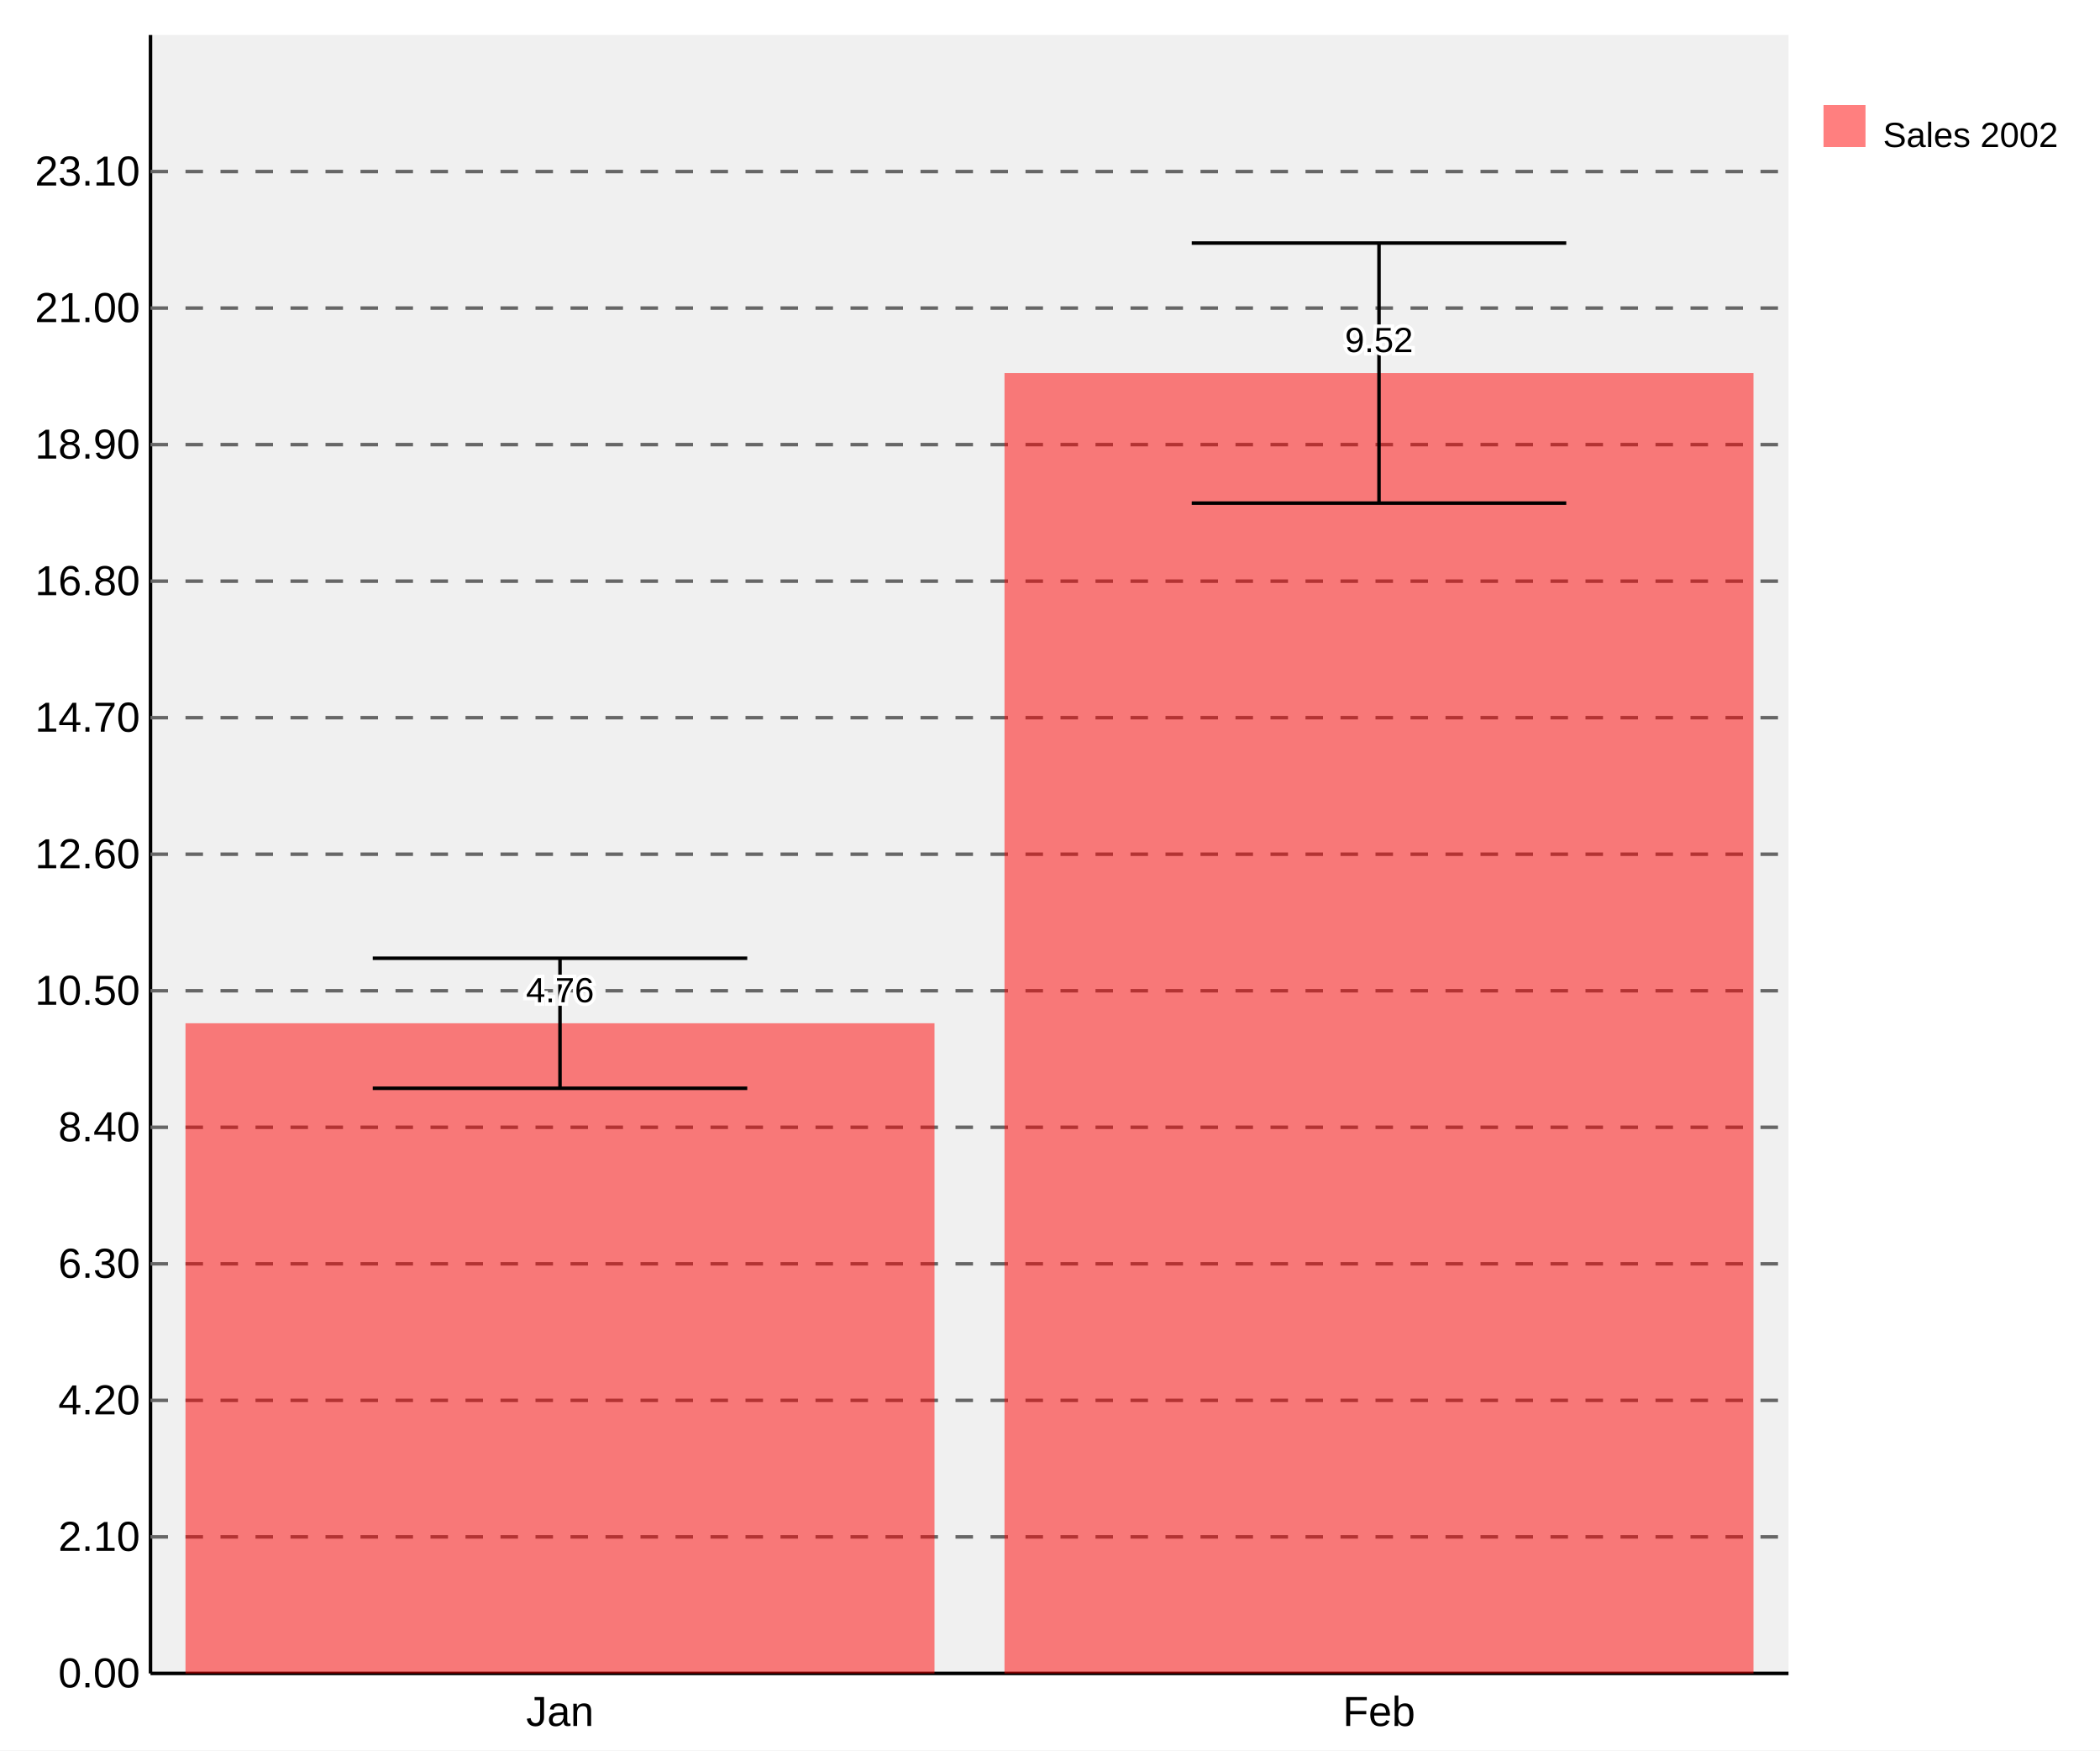
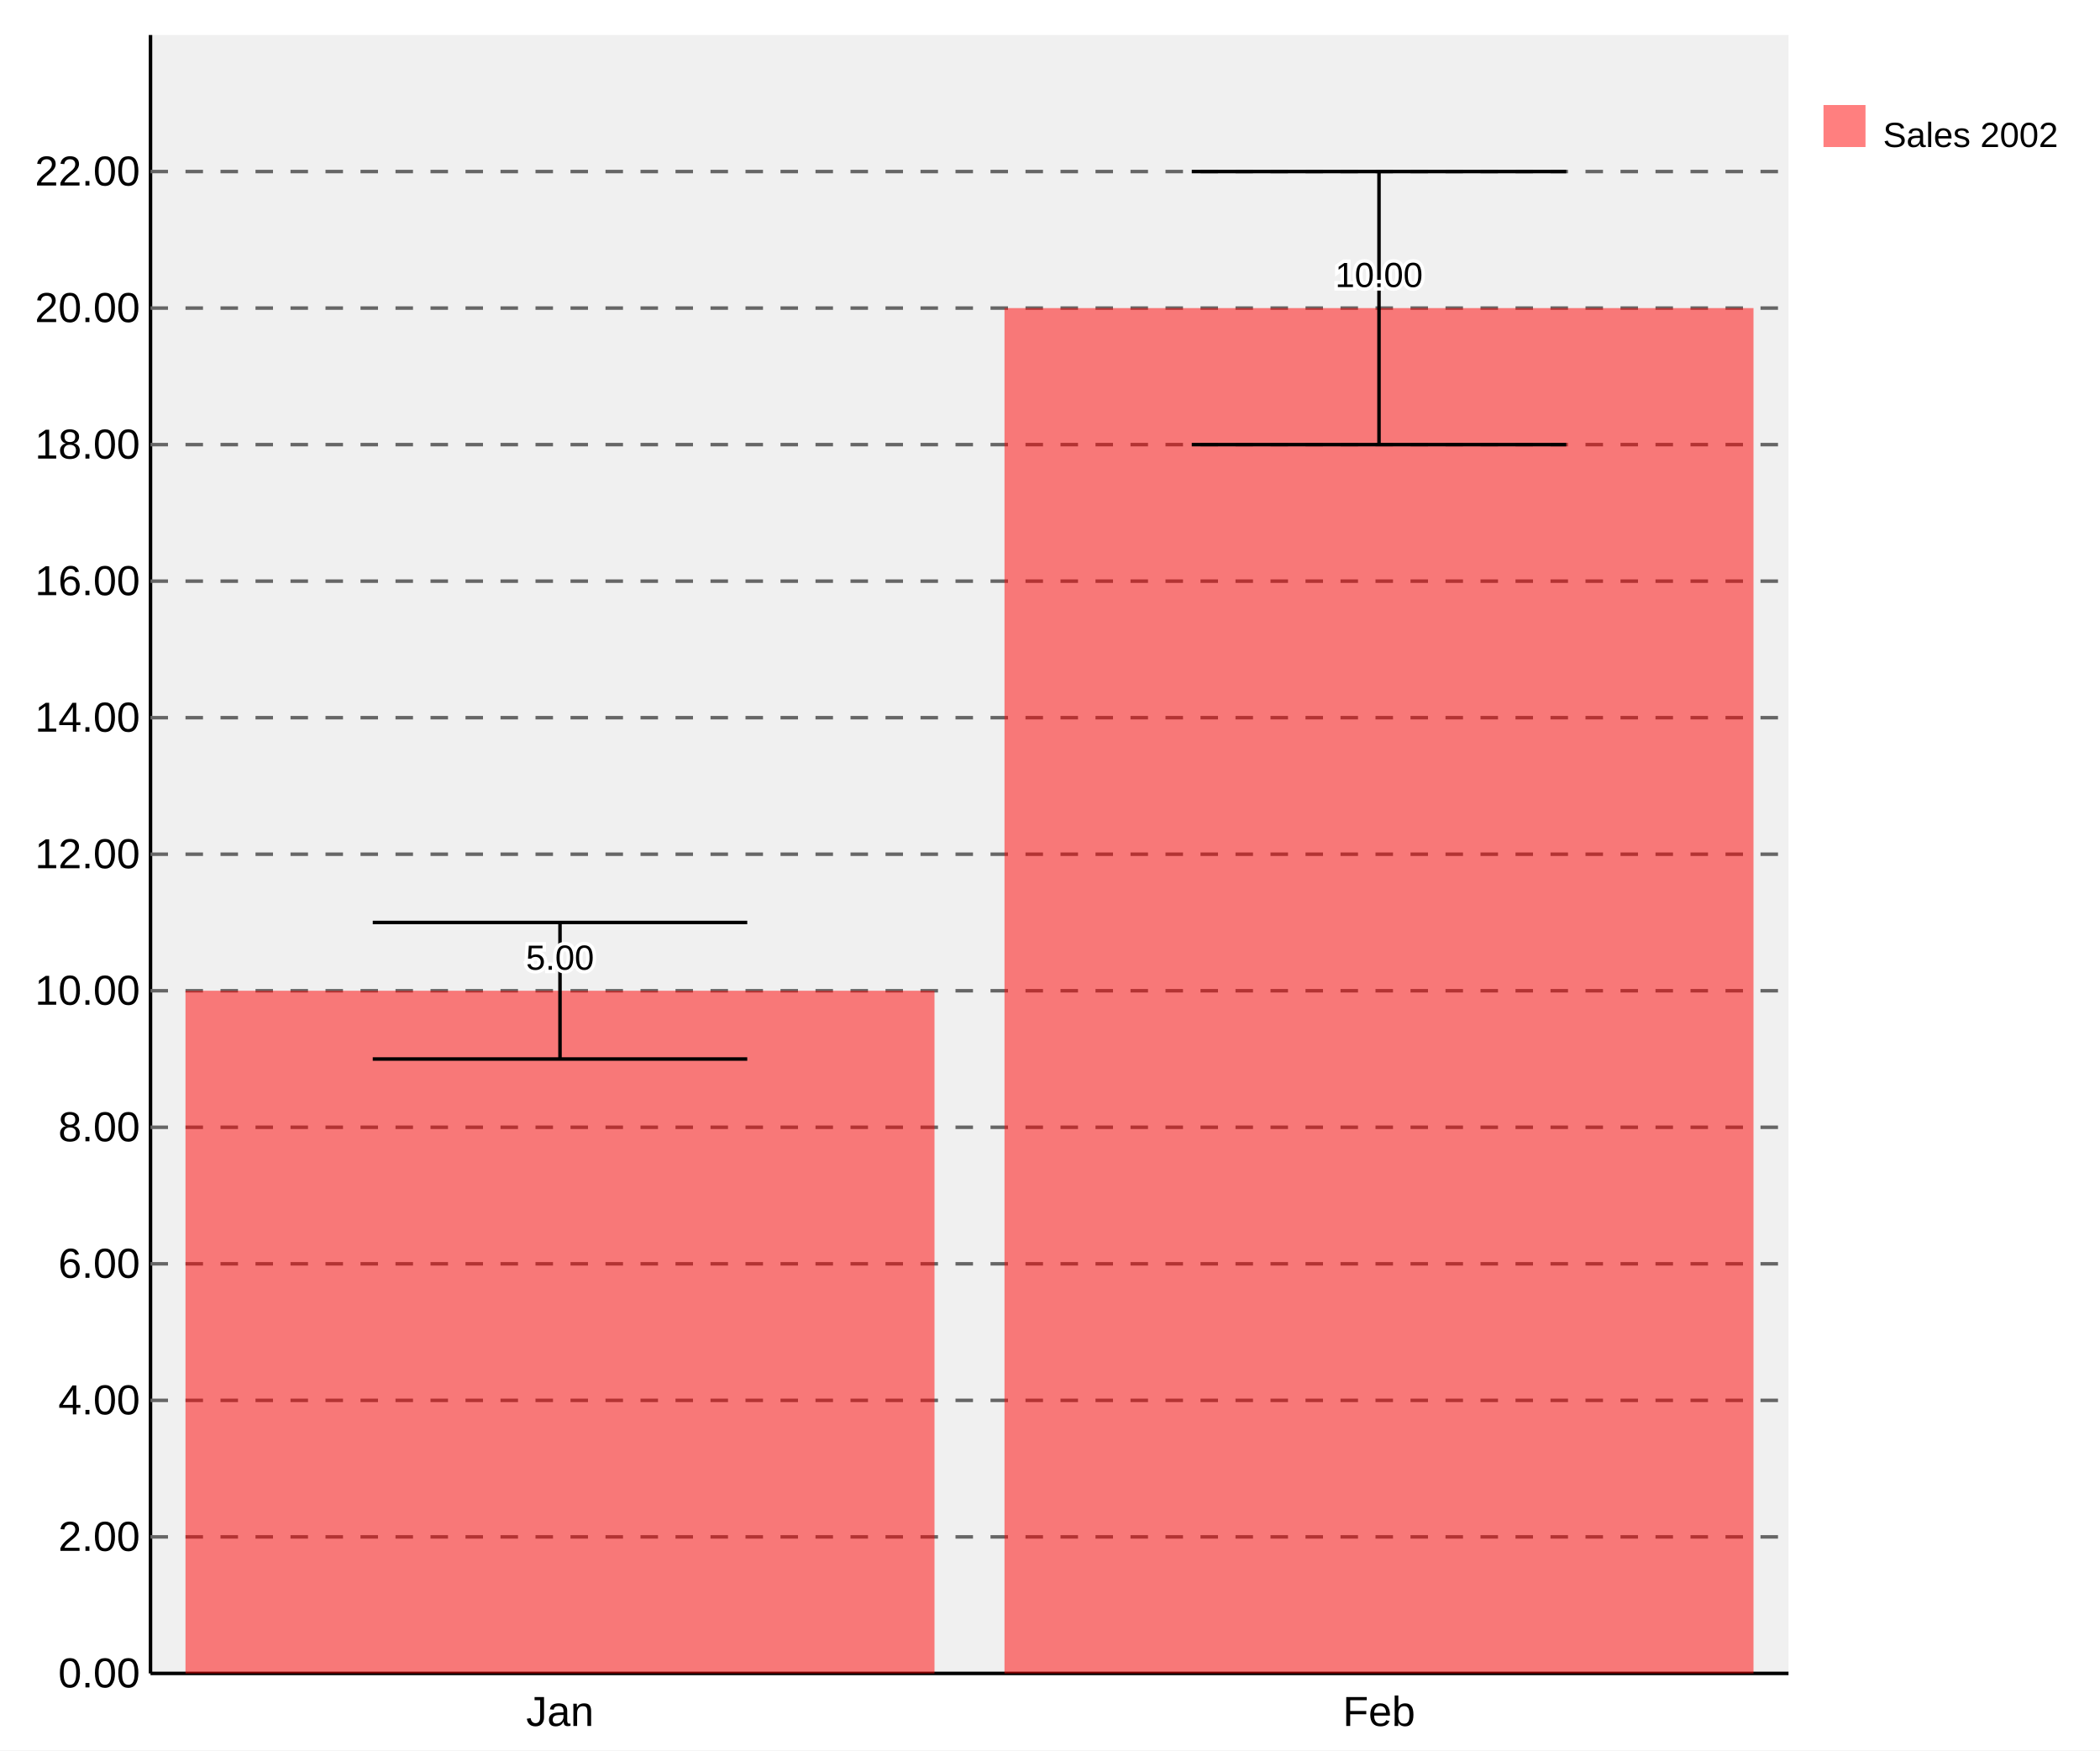
<svg xmlns="http://www.w3.org/2000/svg" width="600" height="500" viewBox="0 0 600 500">
  <defs>
    <style type="text/css">
/* Copy from here for external style sheet */
.svgBackground{
  fill:#ffffff;
}
.graphBackground{
  fill:#f0f0f0;
}

/* graphs titles */
.mainTitle{
  text-anchor: middle;
  fill: #000000;
  font-size: 16px;
  font-family: "Arial", sans-serif;
  font-weight: normal;
}
.subTitle{
  text-anchor: middle;
  fill: #999999;
  font-size: 14px;
  font-family: "Arial", sans-serif;
  font-weight: normal;
}

.axis{
  stroke: #000000;
  stroke-width: 1px;
}

.guideLines{
  stroke: #666666;
  stroke-width: 1px;
  stroke-dasharray: 5 5;
}

.xAxisLabels{
  text-anchor: middle;
  fill: #000000;
  font-size: 12px;
  font-family: "Arial", sans-serif;
  font-weight: normal;
}

.yAxisLabels{
  text-anchor: end;
  fill: #000000;
  font-size: 12px;
  font-family: "Arial", sans-serif;
  font-weight: normal;
}

.xAxisTitle{
  text-anchor: middle;
  fill: #ff0000;
  font-size: 14px;
  font-family: "Arial", sans-serif;
  font-weight: normal;
}

.yAxisTitle{
  fill: #ff0000;
  text-anchor: middle;
  font-size: 14px;
  font-family: "Arial", sans-serif;
  font-weight: normal;
}

.dataPointLabel{
  fill: #000000;
  text-anchor:middle;
  font-size: 10px;
  font-family: "Arial", sans-serif;
  font-weight: normal;
}

.staggerGuideLine{
  fill: none;
  stroke: #000000;
  stroke-width: 0.5px;  
}

/* default fill styles for multiple datasets (probably only use a single dataset on this graph though) */
.key1,.fill1{
	fill: #ff0000;
	fill-opacity: 0.5;
	stroke: none;
	stroke-width: 0.5px;	
}
.key2,.fill2{
	fill: #0000ff;
	fill-opacity: 0.5;
	stroke: none;
	stroke-width: 1px;	
}
.key3,.fill3{
	fill: #00ff00;
	fill-opacity: 0.5;
	stroke: none;
	stroke-width: 1px;	
}
.key4,.fill4{
	fill: #ffcc00;
	fill-opacity: 0.5;
	stroke: none;
	stroke-width: 1px;	
}
.key5,.fill5{
	fill: #00ccff;
	fill-opacity: 0.5;
	stroke: none;
	stroke-width: 1px;	
}
.key6,.fill6{
	fill: #ff00ff;
	fill-opacity: 0.5;
	stroke: none;
	stroke-width: 1px;	
}
.key7,.fill7{
	fill: #00ffff;
	fill-opacity: 0.5;
	stroke: none;
	stroke-width: 1px;	
}
.key8,.fill8{
	fill: #ffff00;
	fill-opacity: 0.5;
	stroke: none;
	stroke-width: 1px;	
}
.key9,.fill9{
	fill: #cc6666;
	fill-opacity: 0.5;
	stroke: none;
	stroke-width: 1px;	
}
.key10,.fill10{
	fill: #663399;
	fill-opacity: 0.5;
	stroke: none;
	stroke-width: 1px;	
}
.key11,.fill11{
	fill: #339900;
	fill-opacity: 0.5;
	stroke: none;
	stroke-width: 1px;	
}
.key12,.fill12{
	fill: #9966FF;
	fill-opacity: 0.5;
	stroke: none;
	stroke-width: 1px;	
}


.keyText{
  fill: #000000;
  text-anchor:start;
  font-size: 10px;
  font-family: "Arial", sans-serif;
  font-weight: normal;
}
/* End copy for external style sheet */

</style>
  </defs>
  <rect width="600" height="500" x="0" y="0" class="svgBackground" />
  <g transform="translate( 43.0 10 )">
    <rect x="0" y="0" width="468.0" height="468" class="graphBackground" />
    <path d="M 0 0 v468" class="axis" id="xAxis" />
    <path d="M 0 468 h468.0" class="axis" id="yAxis" />
    <text class="xAxisLabels" x="117.0" y="483" style="text-anchor: middle">
Jan
</text>
    <text class="xAxisLabels" x="351.0" y="483" style="text-anchor: middle">
Feb
</text>
    <text x="-3" y="472.0" class="yAxisLabels" style="text-anchor: end">
0.00
</text>
    <text x="-3" y="433.0" class="yAxisLabels" style="text-anchor: end">
- 2.10
+ 2.00
</text>
    <path d="M0 429.0 h468.0" class="guideLines" />
    <text x="-3" y="394.0" class="yAxisLabels" style="text-anchor: end">
- 4.20
+ 4.00
</text>
    <path d="M0 390.0 h468.0" class="guideLines" />
    <text x="-3" y="355.0" class="yAxisLabels" style="text-anchor: end">
- 6.30
+ 6.00
</text>
    <path d="M0 351.0 h468.0" class="guideLines" />
    <text x="-3" y="316.0" class="yAxisLabels" style="text-anchor: end">
- 8.40
+ 8.00
</text>
    <path d="M0 312.0 h468.0" class="guideLines" />
    <text x="-3" y="277.0" class="yAxisLabels" style="text-anchor: end">
- 10.50
+ 10.00
</text>
    <path d="M0 273.0 h468.0" class="guideLines" />
    <text x="-3" y="238.0" class="yAxisLabels" style="text-anchor: end">
- 12.60
+ 12.00
</text>
    <path d="M0 234.0 h468.0" class="guideLines" />
    <text x="-3" y="199.0" class="yAxisLabels" style="text-anchor: end">
- 14.70
+ 14.00
</text>
    <path d="M0 195.0 h468.0" class="guideLines" />
    <text x="-3" y="160.0" class="yAxisLabels" style="text-anchor: end">
- 16.80
+ 16.00
</text>
    <path d="M0 156.0 h468.0" class="guideLines" />
    <text x="-3" y="121.0" class="yAxisLabels" style="text-anchor: end">
- 18.90
+ 18.00
</text>
    <path d="M0 117.0 h468.0" class="guideLines" />
    <text x="-3" y="82.0" class="yAxisLabels" style="text-anchor: end">
- 21.00
+ 20.00
</text>
    <path d="M0 78.0 h468.0" class="guideLines" />
    <text x="-3" y="43.0" class="yAxisLabels" style="text-anchor: end">
- 23.10
+ 22.00
</text>
    <path d="M0 39.0 h468.0" class="guideLines" />
-     <rect x="10.0" y="282.286" width="214.0" height="185.714" class="fill1" />
-     <line x1="117.0" y1="300.857" x2="117.0" y2="263.714" style="stroke:rgb(0,0,0);stroke-width:1" />
-     <line x1="63.5" y1="300.857" x2="170.5" y2="300.857" style="stroke:rgb(0,0,0);stroke-width:1" />
-     <line x1="63.5" y1="263.714" x2="170.5" y2="263.714" style="stroke:rgb(0,0,0);stroke-width:1" />
-     <rect x="244.0" y="96.571" width="214.0" height="371.429" class="fill1" />
-     <line x1="351.0" y1="133.714" x2="351.0" y2="59.429" style="stroke:rgb(0,0,0);stroke-width:1" />
-     <line x1="297.5" y1="133.714" x2="404.5" y2="133.714" style="stroke:rgb(0,0,0);stroke-width:1" />
-     <line x1="297.5" y1="59.429" x2="404.5" y2="59.429" style="stroke:rgb(0,0,0);stroke-width:1" />
+     <rect x="10.0" y="273.0" width="214.0" height="195.0" class="fill1" />
+     <line x1="117.0" y1="292.5" x2="117.0" y2="253.5" style="stroke:rgb(0,0,0);stroke-width:1" />
+     <line x1="63.5" y1="292.5" x2="170.5" y2="292.5" style="stroke:rgb(0,0,0);stroke-width:1" />
+     <line x1="63.5" y1="253.5" x2="170.5" y2="253.5" style="stroke:rgb(0,0,0);stroke-width:1" />
+     <rect x="244.0" y="78.0" width="214.0" height="390.0" class="fill1" />
+     <line x1="351.0" y1="117.0" x2="351.0" y2="39.0" style="stroke:rgb(0,0,0);stroke-width:1" />
+     <line x1="297.5" y1="117.0" x2="404.5" y2="117.0" style="stroke:rgb(0,0,0);stroke-width:1" />
+     <line x1="297.5" y1="39.0" x2="404.5" y2="39.0" style="stroke:rgb(0,0,0);stroke-width:1" />
    <g>
-       <text x="117.0" y="276.286" class="dataPointLabel" style=" stroke: #fff; stroke-width: 2;">
- 4.76
- </text>
-       <text x="117.0" y="276.286" class="dataPointLabel">
- 4.76
- </text>
-       <text x="351.0" y="90.571" class="dataPointLabel" style=" stroke: #fff; stroke-width: 2;">
- 9.52
- </text>
-       <text x="351.0" y="90.571" class="dataPointLabel">
- 9.52
+       <text x="117.0" y="267.0" class="dataPointLabel" style=" stroke: #fff; stroke-width: 2;">
+ 5.00
+ </text>
+       <text x="117.0" y="267.0" class="dataPointLabel">
+ 5.00
+ </text>
+       <text x="351.0" y="72.0" class="dataPointLabel" style=" stroke: #fff; stroke-width: 2;">
+ 10.00
+ </text>
+       <text x="351.0" y="72.0" class="dataPointLabel">
+ 10.00
</text>
    </g>
  </g>
  <g transform="translate(521.0 30)">
    <rect x="0" y="0" width="12" height="12" class="key1" />
    <text x="17" y="12" class="keyText">
Sales 2002
</text>
  </g>
</svg>
